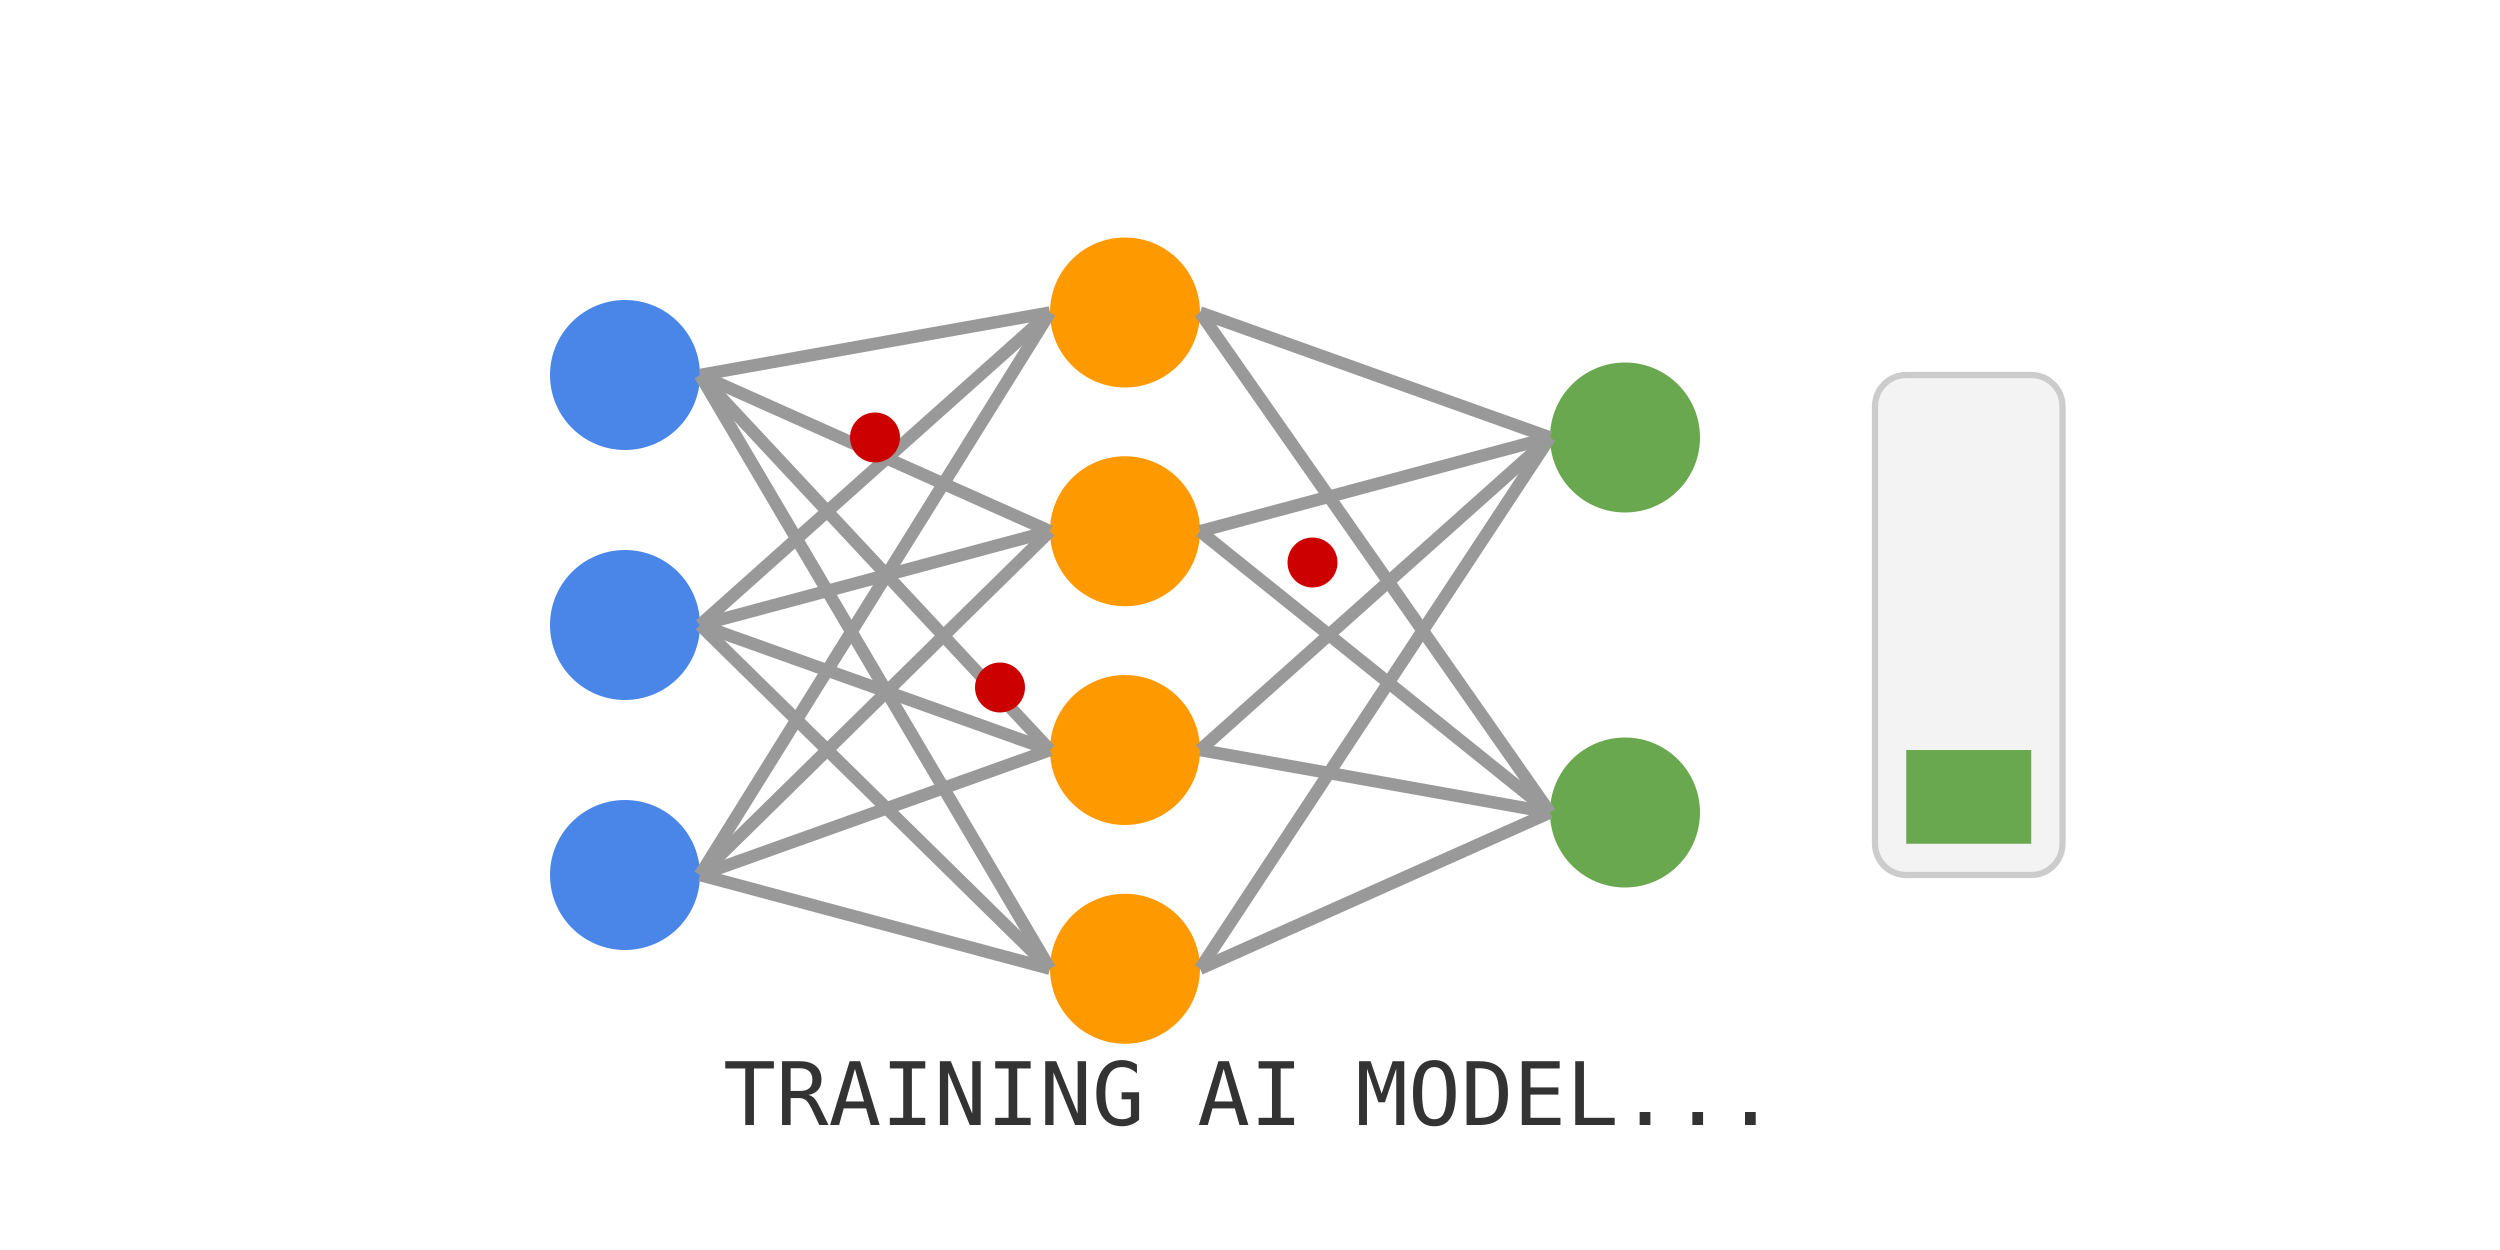
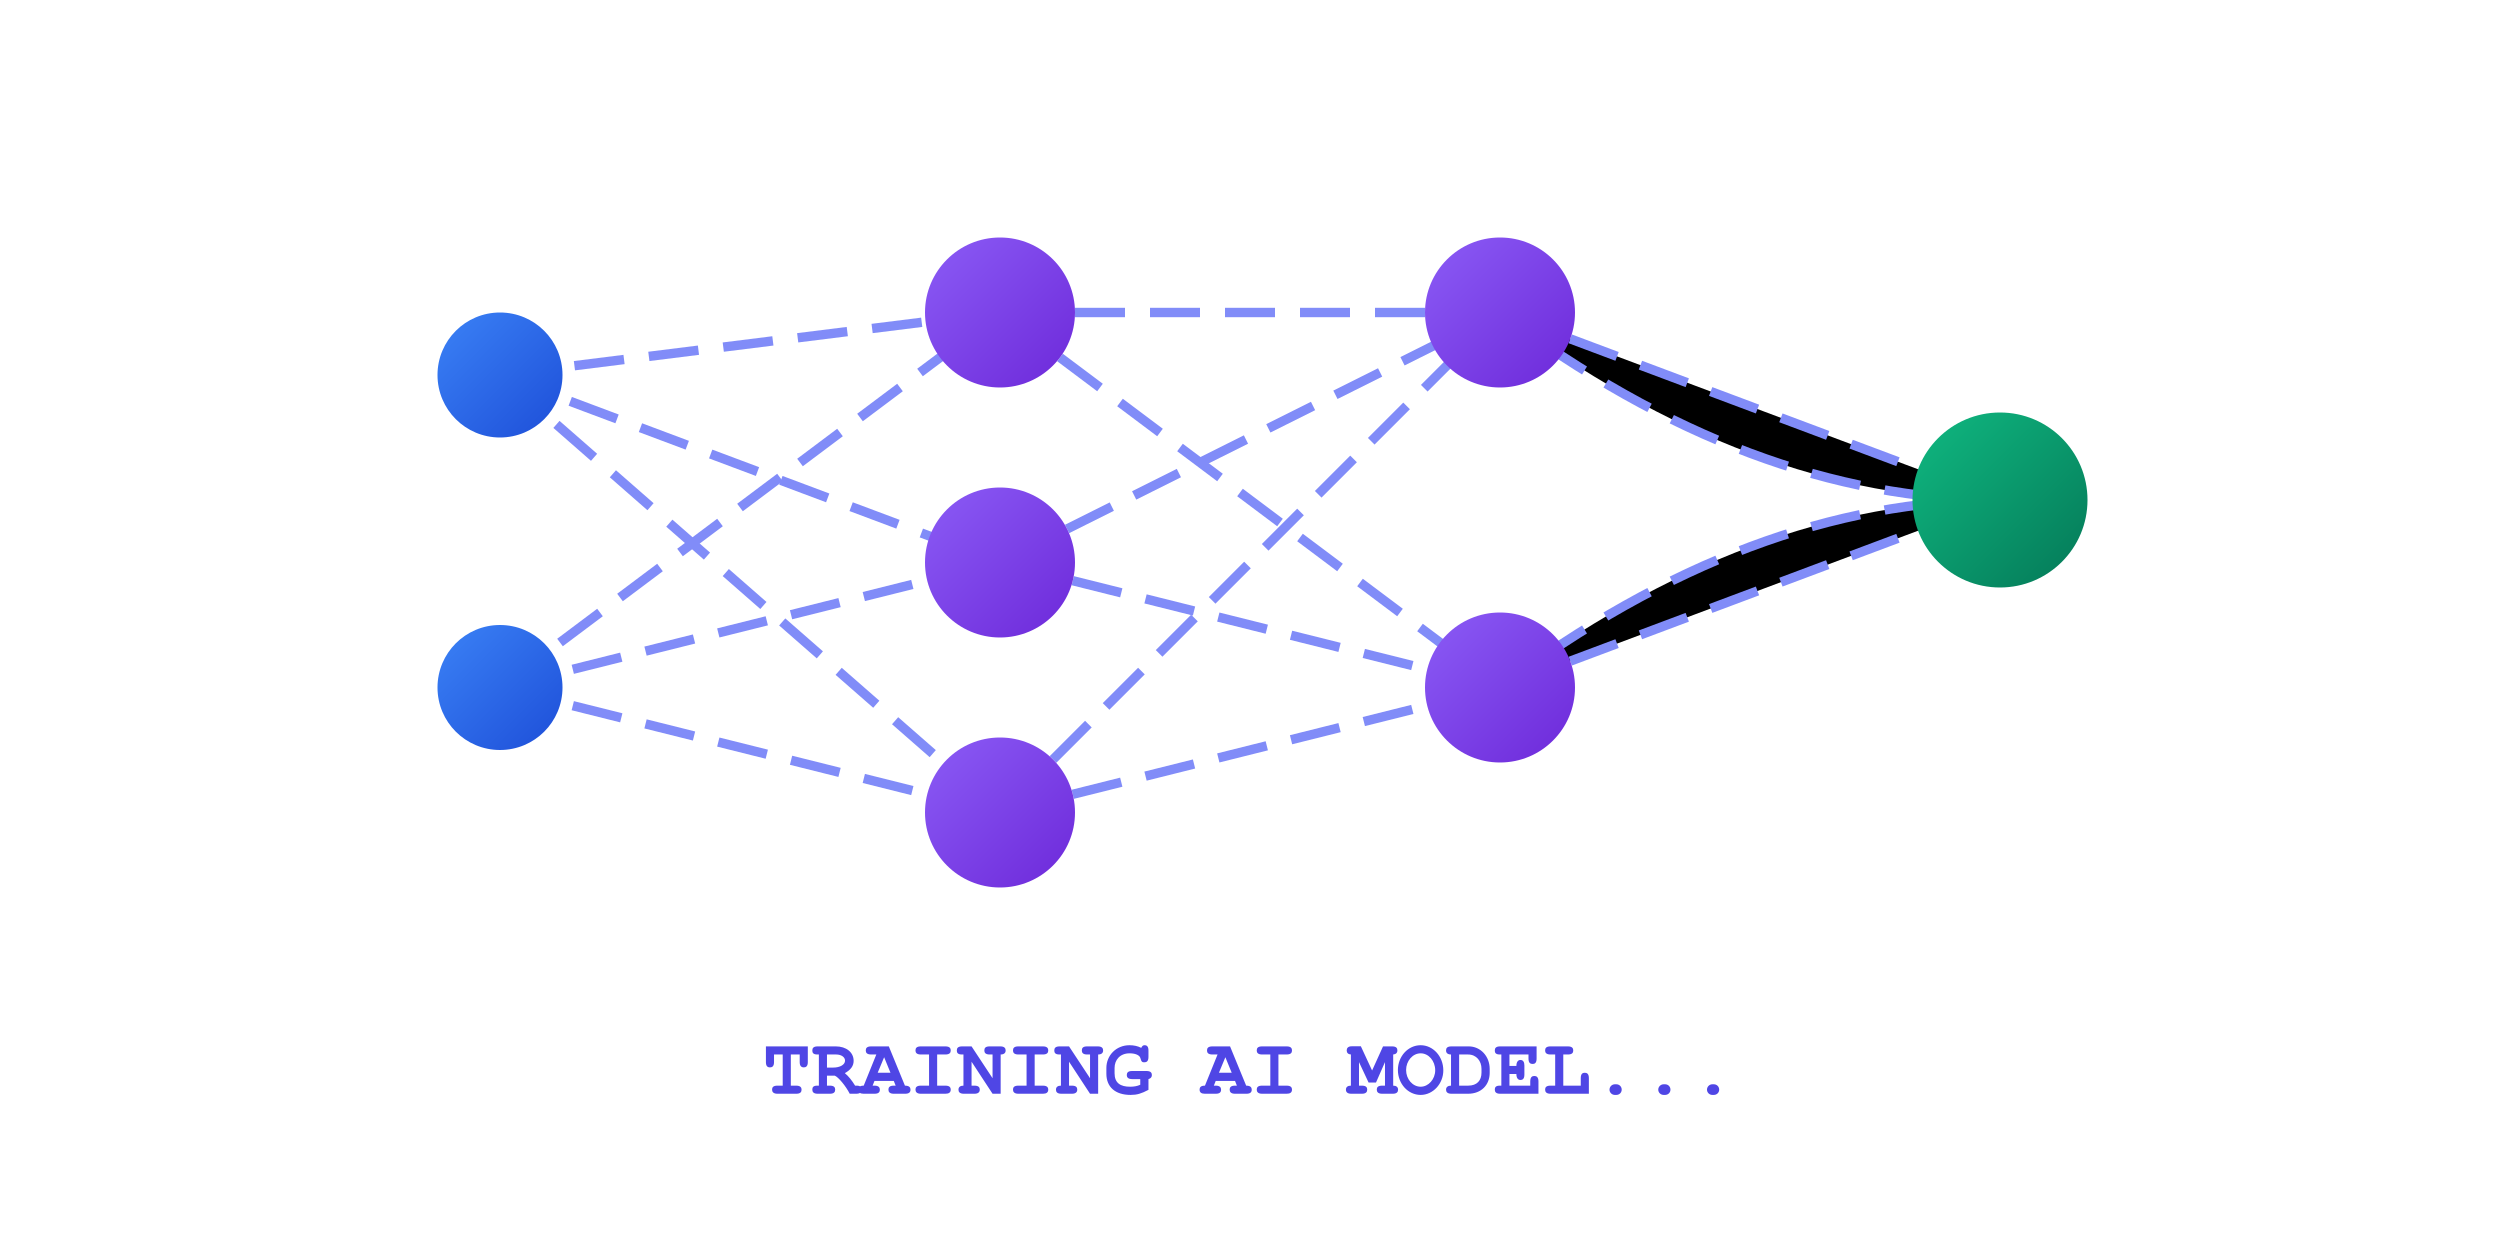
<svg xmlns="http://www.w3.org/2000/svg" viewBox="0 0 400 200">
  <style>
-     @keyframes blink {
-       0% { opacity: 0.2; }
-       50% { opacity: 1; }
-       100% { opacity: 0.2; }
+     @keyframes pulse {
+       0%, 100% { transform: scale(1); filter: brightness(1); }
+       50% { transform: scale(1.1); filter: brightness(1.3); }
    }
-     @keyframes moveRight {
-       0% { transform: translateX(0); }
-       100% { transform: translateX(40px); }
-     }
-     @keyframes moveUp {
-       0% { transform: translateY(0); }
-       100% { transform: translateY(-40px); }
-     }
-     @keyframes grow {
-       0% { transform: scale(0.8); }
-       50% { transform: scale(1.1); }
-       100% { transform: scale(0.8); }
+     @keyframes flow {
+       0% { stroke-dashoffset: 24; }
+       100% { stroke-dashoffset: 0; }
    }
    .neuron {
-       animation: blink 2s infinite;
+       transform-origin: center;
+       animation: pulse 3s infinite ease-in-out;
    }
-     .neuron-1 { animation-delay: 0.1s; }
-     .neuron-2 { animation-delay: 0.2s; }
-     .neuron-3 { animation-delay: 0.3s; }
-     .neuron-4 { animation-delay: 0.4s; }
-     .neuron-5 { animation-delay: 0.5s; }
-     .neuron-6 { animation-delay: 0.6s; }
-     .neuron-7 { animation-delay: 0.7s; }
-     .neuron-8 { animation-delay: 0.8s; }
-     .neuron-9 { animation-delay: 0.9s; }
-     .data-point {
-       animation: moveRight 3s infinite alternate;
-     }
-     .data-point-1 { animation-delay: 0.2s; }
-     .data-point-2 { animation-delay: 0.8s; }
-     .data-point-3 { animation-delay: 1.4s; }
-     .progress {
-       animation: grow 3s infinite ease-in-out;
+     .delay-1 { animation-delay: 0.5s; }
+     .delay-2 { animation-delay: 1s; }
+     .delay-3 { animation-delay: 1.5s; }
+     
+     .conn-line {
+       stroke: #818cf8;
+       stroke-dasharray: 8 4;
+       animation: flow 1.5s infinite linear;
    }
    .text {
-       font-family: monospace;
-       font-size: 14px;
-       fill: #333;
+       font-family: 'JetBrains Mono', monospace, Courier;
+       font-size: 13px;
+       fill: #4f46e5;
+       font-weight: bold;
    }
  </style>
-   <circle cx="100" cy="60" r="12" class="neuron neuron-1" fill="#4a86e8" />
-   <circle cx="100" cy="100" r="12" class="neuron neuron-2" fill="#4a86e8" />
-   <circle cx="100" cy="140" r="12" class="neuron neuron-3" fill="#4a86e8" />
-   <circle cx="180" cy="50" r="12" class="neuron neuron-4" fill="#ff9900" />
-   <circle cx="180" cy="85" r="12" class="neuron neuron-5" fill="#ff9900" />
-   <circle cx="180" cy="120" r="12" class="neuron neuron-6" fill="#ff9900" />
-   <circle cx="180" cy="155" r="12" class="neuron neuron-7" fill="#ff9900" />
-   <circle cx="260" cy="70" r="12" class="neuron neuron-8" fill="#6aa84f" />
-   <circle cx="260" cy="130" r="12" class="neuron neuron-9" fill="#6aa84f" />
-   <line x1="112" y1="60" x2="168" y2="50" stroke="#999" stroke-width="2" />
-   <line x1="112" y1="60" x2="168" y2="85" stroke="#999" stroke-width="2" />
-   <line x1="112" y1="60" x2="168" y2="120" stroke="#999" stroke-width="2" />
-   <line x1="112" y1="60" x2="168" y2="155" stroke="#999" stroke-width="2" />
-   <line x1="112" y1="100" x2="168" y2="50" stroke="#999" stroke-width="2" />
-   <line x1="112" y1="100" x2="168" y2="85" stroke="#999" stroke-width="2" />
-   <line x1="112" y1="100" x2="168" y2="120" stroke="#999" stroke-width="2" />
-   <line x1="112" y1="100" x2="168" y2="155" stroke="#999" stroke-width="2" />
-   <line x1="112" y1="140" x2="168" y2="50" stroke="#999" stroke-width="2" />
-   <line x1="112" y1="140" x2="168" y2="85" stroke="#999" stroke-width="2" />
-   <line x1="112" y1="140" x2="168" y2="120" stroke="#999" stroke-width="2" />
-   <line x1="112" y1="140" x2="168" y2="155" stroke="#999" stroke-width="2" />
-   <line x1="192" y1="50" x2="248" y2="70" stroke="#999" stroke-width="2" />
-   <line x1="192" y1="50" x2="248" y2="130" stroke="#999" stroke-width="2" />
-   <line x1="192" y1="85" x2="248" y2="70" stroke="#999" stroke-width="2" />
-   <line x1="192" y1="85" x2="248" y2="130" stroke="#999" stroke-width="2" />
-   <line x1="192" y1="120" x2="248" y2="70" stroke="#999" stroke-width="2" />
-   <line x1="192" y1="120" x2="248" y2="130" stroke="#999" stroke-width="2" />
-   <line x1="192" y1="155" x2="248" y2="70" stroke="#999" stroke-width="2" />
-   <line x1="192" y1="155" x2="248" y2="130" stroke="#999" stroke-width="2" />
-   <circle cx="140" cy="70" r="4" class="data-point data-point-1" fill="#cc0000" />
-   <circle cx="160" cy="110" r="4" class="data-point data-point-2" fill="#cc0000" />
-   <circle cx="210" cy="90" r="4" class="data-point data-point-3" fill="#cc0000" />
-   <rect x="300" y="60" width="30" height="80" rx="5" fill="#f3f3f3" stroke="#ccc" />
-   <rect x="305" y="120" width="20" height="15" class="progress" fill="#6aa84f" />
-   <text x="200" y="180" class="text" text-anchor="middle">TRAINING AI MODEL...</text>
+   <defs>
+     <linearGradient id="grad-in" x1="0%" y1="0%" x2="100%" y2="100%">
+       <stop offset="0%" stop-color="#3b82f6" />
+       <stop offset="100%" stop-color="#1d4ed8" />
+     </linearGradient>
+     <linearGradient id="grad-hidden" x1="0%" y1="0%" x2="100%" y2="100%">
+       <stop offset="0%" stop-color="#8b5cf6" />
+       <stop offset="100%" stop-color="#6d28d9" />
+     </linearGradient>
+     <linearGradient id="grad-out" x1="0%" y1="0%" x2="100%" y2="100%">
+       <stop offset="0%" stop-color="#10b981" />
+       <stop offset="100%" stop-color="#047857" />
+     </linearGradient>
+   </defs>
+   <path d="M 80 60 L 160 50 M 80 60 L 160 90 M 80 60 L 160 130" class="conn-line" stroke-width="1.5" />
+   <path d="M 80 110 L 160 50 M 80 110 L 160 90 M 80 110 L 160 130" class="conn-line" stroke-width="1.5" style="animation-delay: 0.3s;" />
+   <path d="M 160 50 L 240 50 M 160 50 L 240 110" class="conn-line" stroke-width="1.5" style="animation-delay: 0.6s;" />
+   <path d="M 160 90 L 240 50 M 160 90 L 240 110" class="conn-line" stroke-width="1.5" style="animation-delay: 0.9s;" />
+   <path d="M 160 130 L 240 50 M 160 130 L 240 110" class="conn-line" stroke-width="1.5" style="animation-delay: 1.2s;" />
+   <path d="M 240 50 L 320 80 Q 280 80 240 50" class="conn-line" stroke-width="1.5" style="animation-delay: 1.5s;" />
+   <path d="M 240 110 L 320 80 Q 280 80 240 110" class="conn-line" stroke-width="1.5" style="animation-delay: 1.8s;" />
+   <circle cx="80" cy="60" r="10" class="neuron" fill="url(#grad-in)" />
+   <circle cx="80" cy="110" r="10" class="neuron delay-1" fill="url(#grad-in)" />
+   <circle cx="160" cy="50" r="12" class="neuron delay-2" fill="url(#grad-hidden)" />
+   <circle cx="160" cy="90" r="12" class="neuron delay-3" fill="url(#grad-hidden)" />
+   <circle cx="160" cy="130" r="12" class="neuron delay-1" fill="url(#grad-hidden)" />
+   <circle cx="240" cy="50" r="12" class="neuron delay-3" fill="url(#grad-hidden)" />
+   <circle cx="240" cy="110" r="12" class="neuron delay-2" fill="url(#grad-hidden)" />
+   <circle cx="320" cy="80" r="14" class="neuron delay-1" fill="url(#grad-out)" />
+   <text x="200" y="175" class="text" text-anchor="middle">TRAINING AI MODEL...</text>
</svg>
